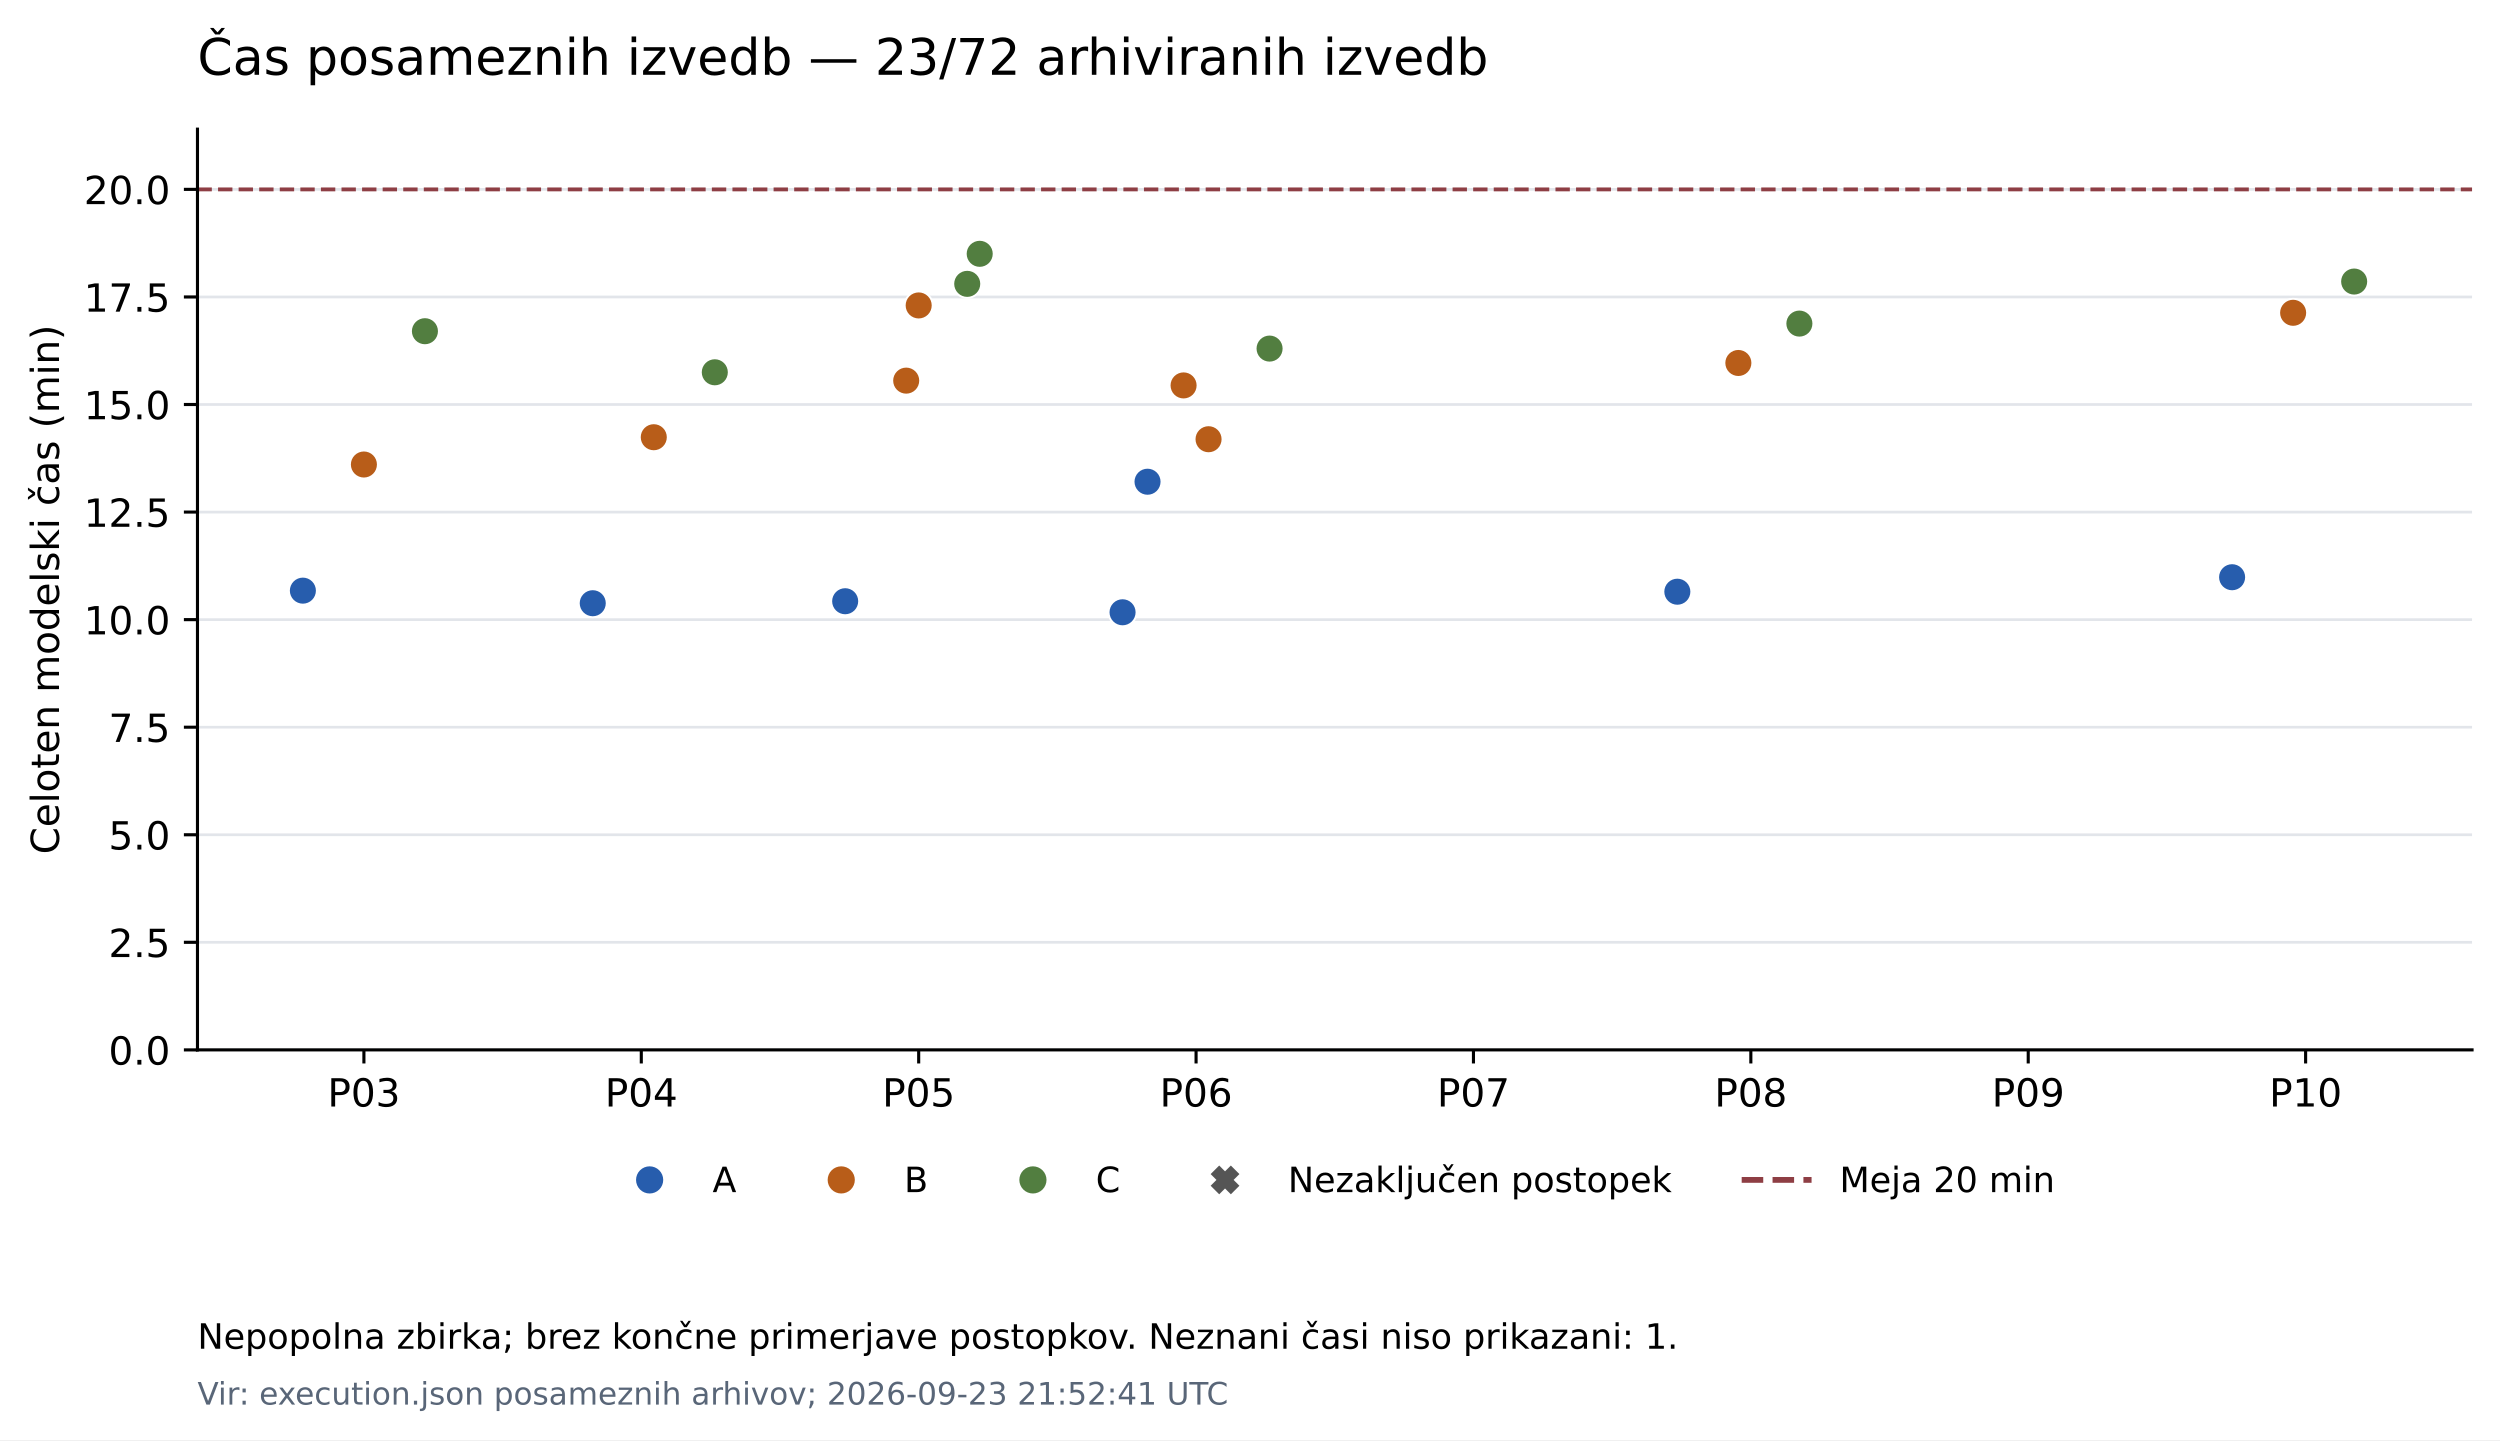
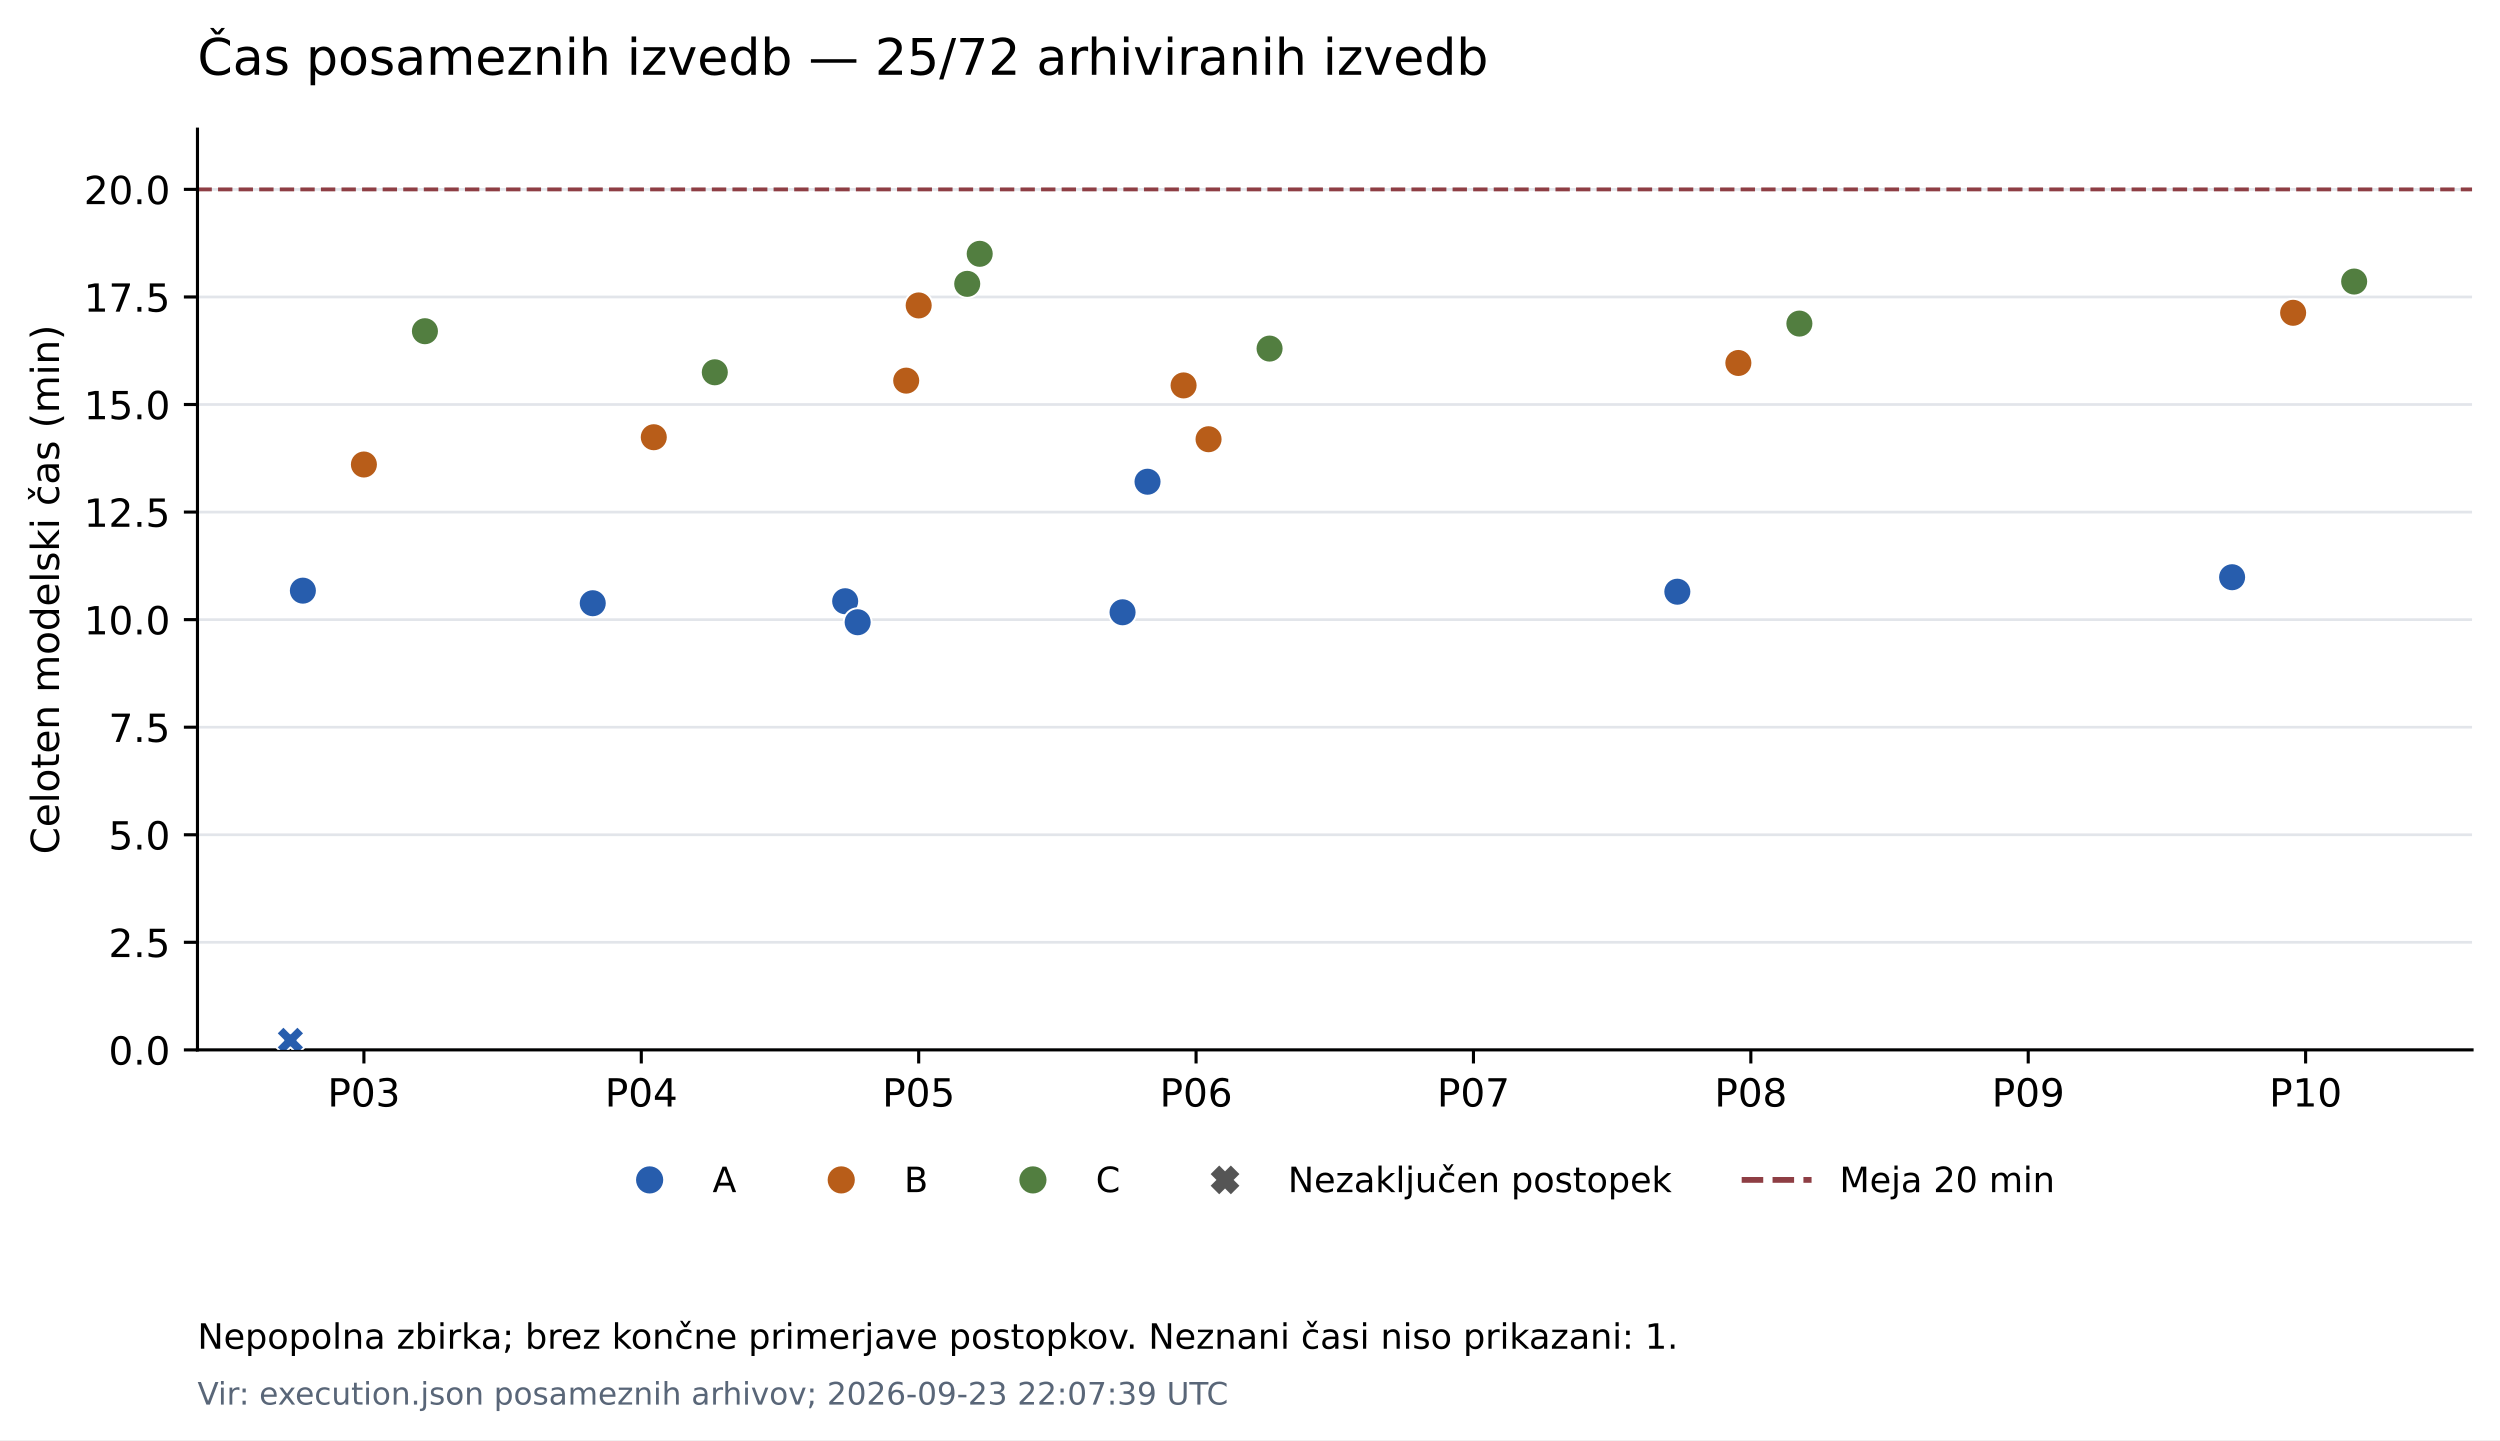
<svg xmlns="http://www.w3.org/2000/svg" xmlns:xlink="http://www.w3.org/1999/xlink" width="643.966pt" height="370.926pt" viewBox="0 0 643.966 370.926" version="1.1">
  <defs>
    <style type="text/css">*{stroke-linejoin: round; stroke-linecap: butt}</style>
  </defs>
  <g id="figure_1">
    <g id="patch_1">
      <path d="M 0 370.926  L 643.966 370.926  L 643.966 0  L 0 0  z " style="fill: #ffffff" />
    </g>
    <g id="axes_1">
      <g id="patch_2">
        <path d="M 50.866 270.436  L 636.766 270.436  L 636.766 33.268  L 50.866 33.268  z " style="fill: #ffffff" />
      </g>
      <g id="matplotlib.axis_1">
        <g id="xtick_1">
          <g id="line2d_1">
            <defs>
-               <path id="ma9c3356e9f" d="M 0 0  L 0 3.5  " style="stroke: #000000; stroke-width: 0.8" />
+               <path id="ma1b809de87" d="M 0 0  L 0 3.5  " style="stroke: #000000; stroke-width: 0.8" />
            </defs>
            <g>
-               <use xlink:href="#ma9c3356e9f" x="93.737" y="270.436" style="stroke: #000000; stroke-width: 0.8" />
+               <use xlink:href="#ma1b809de87" x="93.737" y="270.436" style="stroke: #000000; stroke-width: 0.8" />
            </g>
          </g>
          <g id="text_1">
            <text style="font-size: 10px; font-family: 'DejaVu Sans'; text-anchor: middle" x="93.737" y="285.033" transform="rotate(-0 93.73714 285.0333)">P03</text>
          </g>
        </g>
        <g id="xtick_2">
          <g id="line2d_2">
            <g>
-               <use xlink:href="#ma9c3356e9f" x="165.188" y="270.436" style="stroke: #000000; stroke-width: 0.8" />
+               <use xlink:href="#ma1b809de87" x="165.188" y="270.436" style="stroke: #000000; stroke-width: 0.8" />
            </g>
          </g>
          <g id="text_2">
            <text style="font-size: 10px; font-family: 'DejaVu Sans'; text-anchor: middle" x="165.188" y="285.033" transform="rotate(-0 165.1884 285.0333)">P04</text>
          </g>
        </g>
        <g id="xtick_3">
          <g id="line2d_3">
            <g>
-               <use xlink:href="#ma9c3356e9f" x="236.64" y="270.436" style="stroke: #000000; stroke-width: 0.8" />
+               <use xlink:href="#ma1b809de87" x="236.64" y="270.436" style="stroke: #000000; stroke-width: 0.8" />
            </g>
          </g>
          <g id="text_3">
            <text style="font-size: 10px; font-family: 'DejaVu Sans'; text-anchor: middle" x="236.64" y="285.033" transform="rotate(-0 236.6396 285.0333)">P05</text>
          </g>
        </g>
        <g id="xtick_4">
          <g id="line2d_4">
            <g>
-               <use xlink:href="#ma9c3356e9f" x="308.091" y="270.436" style="stroke: #000000; stroke-width: 0.8" />
+               <use xlink:href="#ma1b809de87" x="308.091" y="270.436" style="stroke: #000000; stroke-width: 0.8" />
            </g>
          </g>
          <g id="text_4">
            <text style="font-size: 10px; font-family: 'DejaVu Sans'; text-anchor: middle" x="308.091" y="285.033" transform="rotate(-0 308.0908 285.0333)">P06</text>
          </g>
        </g>
        <g id="xtick_5">
          <g id="line2d_5">
            <g>
-               <use xlink:href="#ma9c3356e9f" x="379.542" y="270.436" style="stroke: #000000; stroke-width: 0.8" />
+               <use xlink:href="#ma1b809de87" x="379.542" y="270.436" style="stroke: #000000; stroke-width: 0.8" />
            </g>
          </g>
          <g id="text_5">
            <text style="font-size: 10px; font-family: 'DejaVu Sans'; text-anchor: middle" x="379.542" y="285.033" transform="rotate(-0 379.542 285.0333)">P07</text>
          </g>
        </g>
        <g id="xtick_6">
          <g id="line2d_6">
            <g>
-               <use xlink:href="#ma9c3356e9f" x="450.993" y="270.436" style="stroke: #000000; stroke-width: 0.8" />
+               <use xlink:href="#ma1b809de87" x="450.993" y="270.436" style="stroke: #000000; stroke-width: 0.8" />
            </g>
          </g>
          <g id="text_6">
            <text style="font-size: 10px; font-family: 'DejaVu Sans'; text-anchor: middle" x="450.993" y="285.033" transform="rotate(-0 450.9932 285.0333)">P08</text>
          </g>
        </g>
        <g id="xtick_7">
          <g id="line2d_7">
            <g>
-               <use xlink:href="#ma9c3356e9f" x="522.444" y="270.436" style="stroke: #000000; stroke-width: 0.8" />
+               <use xlink:href="#ma1b809de87" x="522.444" y="270.436" style="stroke: #000000; stroke-width: 0.8" />
            </g>
          </g>
          <g id="text_7">
            <text style="font-size: 10px; font-family: 'DejaVu Sans'; text-anchor: middle" x="522.444" y="285.033" transform="rotate(-0 522.4445 285.0333)">P09</text>
          </g>
        </g>
        <g id="xtick_8">
          <g id="line2d_8">
            <g>
-               <use xlink:href="#ma9c3356e9f" x="593.896" y="270.436" style="stroke: #000000; stroke-width: 0.8" />
+               <use xlink:href="#ma1b809de87" x="593.896" y="270.436" style="stroke: #000000; stroke-width: 0.8" />
            </g>
          </g>
          <g id="text_8">
            <text style="font-size: 10px; font-family: 'DejaVu Sans'; text-anchor: middle" x="593.896" y="285.033" transform="rotate(-0 593.8957 285.0333)">P10</text>
          </g>
        </g>
      </g>
      <g id="matplotlib.axis_2">
        <g id="ytick_1">
          <g id="line2d_9">
-             <path d="M 50.866 270.436  L 636.766 270.436  " clip-path="url(#pc2c8b26296)" style="fill: none; stroke: #e2e5ea; stroke-width: 0.7; stroke-linecap: square" />
+             <path d="M 50.866 270.436  L 636.766 270.436  " clip-path="url(#pe8b8aa6394)" style="fill: none; stroke: #e2e5ea; stroke-width: 0.7; stroke-linecap: square" />
          </g>
          <g id="line2d_10">
            <defs>
-               <path id="m876205aa17" d="M 0 0  L -3.5 0  " style="stroke: #000000; stroke-width: 0.8" />
+               <path id="m5336d56a86" d="M 0 0  L -3.5 0  " style="stroke: #000000; stroke-width: 0.8" />
            </defs>
            <g>
-               <use xlink:href="#m876205aa17" x="50.866" y="270.436" style="stroke: #000000; stroke-width: 0.8" />
+               <use xlink:href="#m5336d56a86" x="50.866" y="270.436" style="stroke: #000000; stroke-width: 0.8" />
            </g>
          </g>
          <g id="text_9">
            <text style="font-size: 10px; font-family: 'DejaVu Sans'; text-anchor: end" x="43.866" y="274.234" transform="rotate(-0 43.86641 274.2345)">0.0</text>
          </g>
        </g>
        <g id="ytick_2">
          <g id="line2d_11">
-             <path d="M 50.866 242.729  L 636.766 242.729  " clip-path="url(#pc2c8b26296)" style="fill: none; stroke: #e2e5ea; stroke-width: 0.7; stroke-linecap: square" />
+             <path d="M 50.866 242.729  L 636.766 242.729  " clip-path="url(#pe8b8aa6394)" style="fill: none; stroke: #e2e5ea; stroke-width: 0.7; stroke-linecap: square" />
          </g>
          <g id="line2d_12">
            <g>
-               <use xlink:href="#m876205aa17" x="50.866" y="242.729" style="stroke: #000000; stroke-width: 0.8" />
+               <use xlink:href="#m5336d56a86" x="50.866" y="242.729" style="stroke: #000000; stroke-width: 0.8" />
            </g>
          </g>
          <g id="text_10">
            <text style="font-size: 10px; font-family: 'DejaVu Sans'; text-anchor: end" x="43.866" y="246.528" transform="rotate(-0 43.86641 246.5279)">2.5</text>
          </g>
        </g>
        <g id="ytick_3">
          <g id="line2d_13">
-             <path d="M 50.866 215.023  L 636.766 215.023  " clip-path="url(#pc2c8b26296)" style="fill: none; stroke: #e2e5ea; stroke-width: 0.7; stroke-linecap: square" />
+             <path d="M 50.866 215.023  L 636.766 215.023  " clip-path="url(#pe8b8aa6394)" style="fill: none; stroke: #e2e5ea; stroke-width: 0.7; stroke-linecap: square" />
          </g>
          <g id="line2d_14">
            <g>
-               <use xlink:href="#m876205aa17" x="50.866" y="215.023" style="stroke: #000000; stroke-width: 0.8" />
+               <use xlink:href="#m5336d56a86" x="50.866" y="215.023" style="stroke: #000000; stroke-width: 0.8" />
            </g>
          </g>
          <g id="text_11">
            <text style="font-size: 10px; font-family: 'DejaVu Sans'; text-anchor: end" x="43.866" y="218.821" transform="rotate(-0 43.86641 218.8214)">5.0</text>
          </g>
        </g>
        <g id="ytick_4">
          <g id="line2d_15">
-             <path d="M 50.866 187.316  L 636.766 187.316  " clip-path="url(#pc2c8b26296)" style="fill: none; stroke: #e2e5ea; stroke-width: 0.7; stroke-linecap: square" />
+             <path d="M 50.866 187.316  L 636.766 187.316  " clip-path="url(#pe8b8aa6394)" style="fill: none; stroke: #e2e5ea; stroke-width: 0.7; stroke-linecap: square" />
          </g>
          <g id="line2d_16">
            <g>
-               <use xlink:href="#m876205aa17" x="50.866" y="187.316" style="stroke: #000000; stroke-width: 0.8" />
+               <use xlink:href="#m5336d56a86" x="50.866" y="187.316" style="stroke: #000000; stroke-width: 0.8" />
            </g>
          </g>
          <g id="text_12">
            <text style="font-size: 10px; font-family: 'DejaVu Sans'; text-anchor: end" x="43.866" y="191.115" transform="rotate(-0 43.86641 191.1149)">7.5</text>
          </g>
        </g>
        <g id="ytick_5">
          <g id="line2d_17">
-             <path d="M 50.866 159.609  L 636.766 159.609  " clip-path="url(#pc2c8b26296)" style="fill: none; stroke: #e2e5ea; stroke-width: 0.7; stroke-linecap: square" />
+             <path d="M 50.866 159.609  L 636.766 159.609  " clip-path="url(#pe8b8aa6394)" style="fill: none; stroke: #e2e5ea; stroke-width: 0.7; stroke-linecap: square" />
          </g>
          <g id="line2d_18">
            <g>
-               <use xlink:href="#m876205aa17" x="50.866" y="159.609" style="stroke: #000000; stroke-width: 0.8" />
+               <use xlink:href="#m5336d56a86" x="50.866" y="159.609" style="stroke: #000000; stroke-width: 0.8" />
            </g>
          </g>
          <g id="text_13">
            <text style="font-size: 10px; font-family: 'DejaVu Sans'; text-anchor: end" x="43.866" y="163.408" transform="rotate(-0 43.86641 163.4083)">10.0</text>
          </g>
        </g>
        <g id="ytick_6">
          <g id="line2d_19">
-             <path d="M 50.866 131.903  L 636.766 131.903  " clip-path="url(#pc2c8b26296)" style="fill: none; stroke: #e2e5ea; stroke-width: 0.7; stroke-linecap: square" />
+             <path d="M 50.866 131.903  L 636.766 131.903  " clip-path="url(#pe8b8aa6394)" style="fill: none; stroke: #e2e5ea; stroke-width: 0.7; stroke-linecap: square" />
          </g>
          <g id="line2d_20">
            <g>
-               <use xlink:href="#m876205aa17" x="50.866" y="131.903" style="stroke: #000000; stroke-width: 0.8" />
+               <use xlink:href="#m5336d56a86" x="50.866" y="131.903" style="stroke: #000000; stroke-width: 0.8" />
            </g>
          </g>
          <g id="text_14">
            <text style="font-size: 10px; font-family: 'DejaVu Sans'; text-anchor: end" x="43.866" y="135.702" transform="rotate(-0 43.86641 135.7018)">12.5</text>
          </g>
        </g>
        <g id="ytick_7">
          <g id="line2d_21">
-             <path d="M 50.866 104.196  L 636.766 104.196  " clip-path="url(#pc2c8b26296)" style="fill: none; stroke: #e2e5ea; stroke-width: 0.7; stroke-linecap: square" />
+             <path d="M 50.866 104.196  L 636.766 104.196  " clip-path="url(#pe8b8aa6394)" style="fill: none; stroke: #e2e5ea; stroke-width: 0.7; stroke-linecap: square" />
          </g>
          <g id="line2d_22">
            <g>
-               <use xlink:href="#m876205aa17" x="50.866" y="104.196" style="stroke: #000000; stroke-width: 0.8" />
+               <use xlink:href="#m5336d56a86" x="50.866" y="104.196" style="stroke: #000000; stroke-width: 0.8" />
            </g>
          </g>
          <g id="text_15">
            <text style="font-size: 10px; font-family: 'DejaVu Sans'; text-anchor: end" x="43.866" y="107.995" transform="rotate(-0 43.86641 107.9952)">15.0</text>
          </g>
        </g>
        <g id="ytick_8">
          <g id="line2d_23">
-             <path d="M 50.866 76.49  L 636.766 76.49  " clip-path="url(#pc2c8b26296)" style="fill: none; stroke: #e2e5ea; stroke-width: 0.7; stroke-linecap: square" />
+             <path d="M 50.866 76.49  L 636.766 76.49  " clip-path="url(#pe8b8aa6394)" style="fill: none; stroke: #e2e5ea; stroke-width: 0.7; stroke-linecap: square" />
          </g>
          <g id="line2d_24">
            <g>
-               <use xlink:href="#m876205aa17" x="50.866" y="76.49" style="stroke: #000000; stroke-width: 0.8" />
+               <use xlink:href="#m5336d56a86" x="50.866" y="76.49" style="stroke: #000000; stroke-width: 0.8" />
            </g>
          </g>
          <g id="text_16">
            <text style="font-size: 10px; font-family: 'DejaVu Sans'; text-anchor: end" x="43.866" y="80.289" transform="rotate(-0 43.86641 80.28869)">17.5</text>
          </g>
        </g>
        <g id="ytick_9">
          <g id="line2d_25">
-             <path d="M 50.866 48.783  L 636.766 48.783  " clip-path="url(#pc2c8b26296)" style="fill: none; stroke: #e2e5ea; stroke-width: 0.7; stroke-linecap: square" />
+             <path d="M 50.866 48.783  L 636.766 48.783  " clip-path="url(#pe8b8aa6394)" style="fill: none; stroke: #e2e5ea; stroke-width: 0.7; stroke-linecap: square" />
          </g>
          <g id="line2d_26">
            <g>
-               <use xlink:href="#m876205aa17" x="50.866" y="48.783" style="stroke: #000000; stroke-width: 0.8" />
+               <use xlink:href="#m5336d56a86" x="50.866" y="48.783" style="stroke: #000000; stroke-width: 0.8" />
            </g>
          </g>
          <g id="text_17">
            <text style="font-size: 10px; font-family: 'DejaVu Sans'; text-anchor: end" x="43.866" y="52.582" transform="rotate(-0 43.86641 52.58215)">20.0</text>
          </g>
        </g>
        <g id="text_18">
          <text style="font-size: 10px; font-family: 'DejaVu Sans'; text-anchor: middle" x="15.198" y="151.852" transform="rotate(-90 15.19844 151.8517)">Celoten modelski čas (min)</text>
        </g>
      </g>
      <g id="line2d_27">
-         <path d="M 50.866 48.783  L 636.766 48.783  " clip-path="url(#pc2c8b26296)" style="fill: none; stroke-dasharray: 3.7,1.6; stroke-dashoffset: 0; stroke: #8e3e44" />
+         <path d="M 50.866 48.783  L 636.766 48.783  " clip-path="url(#pe8b8aa6394)" style="fill: none; stroke-dasharray: 3.7,1.6; stroke-dashoffset: 0; stroke: #8e3e44" />
      </g>
      <g id="patch_3">
        <path d="M 50.866 270.436  L 50.866 33.268  " style="fill: none; stroke: #000000; stroke-width: 0.8; stroke-linejoin: miter; stroke-linecap: square" />
      </g>
      <g id="patch_4">
        <path d="M 50.866 270.436  L 636.766 270.436  " style="fill: none; stroke: #000000; stroke-width: 0.8; stroke-linejoin: miter; stroke-linecap: square" />
      </g>
      <g id="PathCollection_1">
        <defs>
-           <path id="mcc33240bc4" d="M 0 3.606  C 0.956 3.606 1.873 3.226 2.55 2.55  C 3.226 1.873 3.606 0.956 3.606 0  C 3.606 -0.956 3.226 -1.873 2.55 -2.55  C 1.873 -3.226 0.956 -3.606 0 -3.606  C -0.956 -3.606 -1.873 -3.226 -2.55 -2.55  C -3.226 -1.873 -3.606 -0.956 -3.606 0  C -3.606 0.956 -3.226 1.873 -2.55 2.55  C -1.873 3.226 -0.956 3.606 0 3.606  z " style="stroke: #ffffff; stroke-width: 0.5" />
+           <path id="m0aeb5baab5" d="M 0 3.606  C 0.956 3.606 1.873 3.226 2.55 2.55  C 3.226 1.873 3.606 0.956 3.606 0  C 3.606 -0.956 3.226 -1.873 2.55 -2.55  C 1.873 -3.226 0.956 -3.606 0 -3.606  C -0.956 -3.606 -1.873 -3.226 -2.55 -2.55  C -3.226 -1.873 -3.606 -0.956 -3.606 0  C -3.606 0.956 -3.226 1.873 -2.55 2.55  C -1.873 3.226 -0.956 3.606 0 3.606  z " style="stroke: #ffffff; stroke-width: 0.5" />
        </defs>
-         <g clip-path="url(#pc2c8b26296)">
-           <use xlink:href="#mcc33240bc4" x="217.705" y="154.869" style="fill: #275dad; stroke: #ffffff; stroke-width: 0.5" />
+         <g clip-path="url(#pe8b8aa6394)">
+           <use xlink:href="#m0aeb5baab5" x="217.705" y="154.869" style="fill: #275dad; stroke: #ffffff; stroke-width: 0.5" />
        </g>
      </g>
      <g id="PathCollection_2">
        <defs>
-           <path id="ma713068c1e" d="M 0 3.606  C 0.956 3.606 1.873 3.226 2.55 2.55  C 3.226 1.873 3.606 0.956 3.606 0  C 3.606 -0.956 3.226 -1.873 2.55 -2.55  C 1.873 -3.226 0.956 -3.606 0 -3.606  C -0.956 -3.606 -1.873 -3.226 -2.55 -2.55  C -3.226 -1.873 -3.606 -0.956 -3.606 0  C -3.606 0.956 -3.226 1.873 -2.55 2.55  C -1.873 3.226 -0.956 3.606 0 3.606  z " style="stroke: #ffffff; stroke-width: 0.5" />
+           <path id="m4e03be694d" d="M 0 3.606  C 0.956 3.606 1.873 3.226 2.55 2.55  C 3.226 1.873 3.606 0.956 3.606 0  C 3.606 -0.956 3.226 -1.873 2.55 -2.55  C 1.873 -3.226 0.956 -3.606 0 -3.606  C -0.956 -3.606 -1.873 -3.226 -2.55 -2.55  C -3.226 -1.873 -3.606 -0.956 -3.606 0  C -3.606 0.956 -3.226 1.873 -2.55 2.55  C -1.873 3.226 -0.956 3.606 0 3.606  z " style="stroke: #ffffff; stroke-width: 0.5" />
        </defs>
-         <g clip-path="url(#pc2c8b26296)">
-           <use xlink:href="#ma713068c1e" x="233.424" y="98.046" style="fill: #b85d19; stroke: #ffffff; stroke-width: 0.5" />
+         <g clip-path="url(#pe8b8aa6394)">
+           <use xlink:href="#m4e03be694d" x="233.424" y="98.046" style="fill: #b85d19; stroke: #ffffff; stroke-width: 0.5" />
        </g>
      </g>
      <g id="PathCollection_3">
        <defs>
-           <path id="m1e5d2b8ba0" d="M 0 3.606  C 0.956 3.606 1.873 3.226 2.55 2.55  C 3.226 1.873 3.606 0.956 3.606 0  C 3.606 -0.956 3.226 -1.873 2.55 -2.55  C 1.873 -3.226 0.956 -3.606 0 -3.606  C -0.956 -3.606 -1.873 -3.226 -2.55 -2.55  C -3.226 -1.873 -3.606 -0.956 -3.606 0  C -3.606 0.956 -3.226 1.873 -2.55 2.55  C -1.873 3.226 -0.956 3.606 0 3.606  z " style="stroke: #ffffff; stroke-width: 0.5" />
+           <path id="m72753fe4d7" d="M 0 3.606  C 0.956 3.606 1.873 3.226 2.55 2.55  C 3.226 1.873 3.606 0.956 3.606 0  C 3.606 -0.956 3.226 -1.873 2.55 -2.55  C 1.873 -3.226 0.956 -3.606 0 -3.606  C -0.956 -3.606 -1.873 -3.226 -2.55 -2.55  C -3.226 -1.873 -3.606 -0.956 -3.606 0  C -3.606 0.956 -3.226 1.873 -2.55 2.55  C -1.873 3.226 -0.956 3.606 0 3.606  z " style="stroke: #ffffff; stroke-width: 0.5" />
        </defs>
-         <g clip-path="url(#pc2c8b26296)">
-           <use xlink:href="#m1e5d2b8ba0" x="249.144" y="73.116" style="fill: #527e40; stroke: #ffffff; stroke-width: 0.5" />
+         <g clip-path="url(#pe8b8aa6394)">
+           <use xlink:href="#m72753fe4d7" x="249.144" y="73.116" style="fill: #527e40; stroke: #ffffff; stroke-width: 0.5" />
        </g>
      </g>
      <g id="PathCollection_4">
-         <g clip-path="url(#pc2c8b26296)">
-           <use xlink:href="#mcc33240bc4" x="574.961" y="148.685" style="fill: #275dad; stroke: #ffffff; stroke-width: 0.5" />
+         <g clip-path="url(#pe8b8aa6394)">
+           <use xlink:href="#m0aeb5baab5" x="574.961" y="148.685" style="fill: #275dad; stroke: #ffffff; stroke-width: 0.5" />
        </g>
      </g>
      <g id="PathCollection_5">
-         <g clip-path="url(#pc2c8b26296)">
-           <use xlink:href="#m1e5d2b8ba0" x="606.4" y="72.522" style="fill: #527e40; stroke: #ffffff; stroke-width: 0.5" />
+         <g clip-path="url(#pe8b8aa6394)">
+           <use xlink:href="#m72753fe4d7" x="606.4" y="72.522" style="fill: #527e40; stroke: #ffffff; stroke-width: 0.5" />
        </g>
      </g>
      <g id="PathCollection_6">
-         <g clip-path="url(#pc2c8b26296)">
-           <use xlink:href="#ma713068c1e" x="590.68" y="80.573" style="fill: #b85d19; stroke: #ffffff; stroke-width: 0.5" />
+         <g clip-path="url(#pe8b8aa6394)">
+           <use xlink:href="#m4e03be694d" x="590.68" y="80.573" style="fill: #b85d19; stroke: #ffffff; stroke-width: 0.5" />
        </g>
      </g>
      <g id="PathCollection_7">
-         <g clip-path="url(#pc2c8b26296)">
-           <use xlink:href="#mcc33240bc4" x="289.156" y="157.714" style="fill: #275dad; stroke: #ffffff; stroke-width: 0.5" />
+         <g clip-path="url(#pe8b8aa6394)">
+           <use xlink:href="#m0aeb5baab5" x="289.156" y="157.714" style="fill: #275dad; stroke: #ffffff; stroke-width: 0.5" />
        </g>
      </g>
      <g id="PathCollection_8">
-         <g clip-path="url(#pc2c8b26296)">
-           <use xlink:href="#ma713068c1e" x="304.875" y="99.278" style="fill: #b85d19; stroke: #ffffff; stroke-width: 0.5" />
+         <g clip-path="url(#pe8b8aa6394)">
+           <use xlink:href="#m4e03be694d" x="304.875" y="99.278" style="fill: #b85d19; stroke: #ffffff; stroke-width: 0.5" />
        </g>
      </g>
      <g id="PathCollection_9">
-         <g clip-path="url(#pc2c8b26296)">
-           <use xlink:href="#mcc33240bc4" x="432.059" y="152.417" style="fill: #275dad; stroke: #ffffff; stroke-width: 0.5" />
+         <g clip-path="url(#pe8b8aa6394)">
+           <use xlink:href="#m0aeb5baab5" x="432.059" y="152.417" style="fill: #275dad; stroke: #ffffff; stroke-width: 0.5" />
        </g>
      </g>
      <g id="PathCollection_10">
-         <g clip-path="url(#pc2c8b26296)">
-           <use xlink:href="#m1e5d2b8ba0" x="463.497" y="83.352" style="fill: #527e40; stroke: #ffffff; stroke-width: 0.5" />
+         <g clip-path="url(#pe8b8aa6394)">
+           <use xlink:href="#m72753fe4d7" x="463.497" y="83.352" style="fill: #527e40; stroke: #ffffff; stroke-width: 0.5" />
        </g>
      </g>
      <g id="PathCollection_11">
-         <g clip-path="url(#pc2c8b26296)">
-           <use xlink:href="#ma713068c1e" x="447.778" y="93.498" style="fill: #b85d19; stroke: #ffffff; stroke-width: 0.5" />
+         <g clip-path="url(#pe8b8aa6394)">
+           <use xlink:href="#m4e03be694d" x="447.778" y="93.498" style="fill: #b85d19; stroke: #ffffff; stroke-width: 0.5" />
        </g>
      </g>
      <g id="PathCollection_12">
-         <g clip-path="url(#pc2c8b26296)">
-           <use xlink:href="#ma713068c1e" x="93.737" y="119.651" style="fill: #b85d19; stroke: #ffffff; stroke-width: 0.5" />
+         <g clip-path="url(#pe8b8aa6394)">
+           <use xlink:href="#m4e03be694d" x="93.737" y="119.651" style="fill: #b85d19; stroke: #ffffff; stroke-width: 0.5" />
        </g>
      </g>
      <g id="PathCollection_13">
-         <g clip-path="url(#pc2c8b26296)">
-           <use xlink:href="#m1e5d2b8ba0" x="109.456" y="85.315" style="fill: #527e40; stroke: #ffffff; stroke-width: 0.5" />
+         <g clip-path="url(#pe8b8aa6394)">
+           <use xlink:href="#m72753fe4d7" x="109.456" y="85.315" style="fill: #527e40; stroke: #ffffff; stroke-width: 0.5" />
        </g>
      </g>
      <g id="PathCollection_14">
-         <g clip-path="url(#pc2c8b26296)">
-           <use xlink:href="#mcc33240bc4" x="78.018" y="152.143" style="fill: #275dad; stroke: #ffffff; stroke-width: 0.5" />
+         <g clip-path="url(#pe8b8aa6394)">
+           <use xlink:href="#m0aeb5baab5" x="78.018" y="152.143" style="fill: #275dad; stroke: #ffffff; stroke-width: 0.5" />
        </g>
      </g>
      <g id="PathCollection_15">
-         <g clip-path="url(#pc2c8b26296)">
-           <use xlink:href="#ma713068c1e" x="311.306" y="113.139" style="fill: #b85d19; stroke: #ffffff; stroke-width: 0.5" />
+         <g clip-path="url(#pe8b8aa6394)">
+           <use xlink:href="#m4e03be694d" x="311.306" y="113.139" style="fill: #b85d19; stroke: #ffffff; stroke-width: 0.5" />
        </g>
      </g>
      <g id="PathCollection_16">
-         <g clip-path="url(#pc2c8b26296)">
-           <use xlink:href="#mcc33240bc4" x="295.587" y="124.086" style="fill: #275dad; stroke: #ffffff; stroke-width: 0.5" />
+         <g clip-path="url(#pe8b8aa6394)">
+           <use xlink:href="#m0aeb5baab5" x="295.587" y="124.086" style="fill: #275dad; stroke: #ffffff; stroke-width: 0.5" />
        </g>
      </g>
      <g id="PathCollection_17">
-         <g clip-path="url(#pc2c8b26296)">
-           <use xlink:href="#m1e5d2b8ba0" x="327.025" y="89.791" style="fill: #527e40; stroke: #ffffff; stroke-width: 0.5" />
+         <g clip-path="url(#pe8b8aa6394)">
+           <use xlink:href="#m72753fe4d7" x="327.025" y="89.791" style="fill: #527e40; stroke: #ffffff; stroke-width: 0.5" />
        </g>
      </g>
      <g id="PathCollection_18">
-         <g clip-path="url(#pc2c8b26296)">
-           <use xlink:href="#ma713068c1e" x="168.404" y="112.622" style="fill: #b85d19; stroke: #ffffff; stroke-width: 0.5" />
+         <g clip-path="url(#pe8b8aa6394)">
+           <use xlink:href="#m4e03be694d" x="168.404" y="112.622" style="fill: #b85d19; stroke: #ffffff; stroke-width: 0.5" />
        </g>
      </g>
      <g id="PathCollection_19">
-         <g clip-path="url(#pc2c8b26296)">
-           <use xlink:href="#mcc33240bc4" x="152.684" y="155.382" style="fill: #275dad; stroke: #ffffff; stroke-width: 0.5" />
+         <g clip-path="url(#pe8b8aa6394)">
+           <use xlink:href="#m0aeb5baab5" x="152.684" y="155.382" style="fill: #275dad; stroke: #ffffff; stroke-width: 0.5" />
        </g>
      </g>
      <g id="PathCollection_20">
-         <g clip-path="url(#pc2c8b26296)">
-           <use xlink:href="#m1e5d2b8ba0" x="184.123" y="95.896" style="fill: #527e40; stroke: #ffffff; stroke-width: 0.5" />
+         <g clip-path="url(#pe8b8aa6394)">
+           <use xlink:href="#m72753fe4d7" x="184.123" y="95.896" style="fill: #527e40; stroke: #ffffff; stroke-width: 0.5" />
        </g>
      </g>
      <g id="PathCollection_21">
-         <g clip-path="url(#pc2c8b26296)">
-           <use xlink:href="#ma713068c1e" x="236.64" y="78.676" style="fill: #b85d19; stroke: #ffffff; stroke-width: 0.5" />
+         <g clip-path="url(#pe8b8aa6394)">
+           <use xlink:href="#m4e03be694d" x="236.64" y="78.676" style="fill: #b85d19; stroke: #ffffff; stroke-width: 0.5" />
        </g>
      </g>
      <g id="PathCollection_22">
-         <g clip-path="url(#pc2c8b26296)">
-           <use xlink:href="#m1e5d2b8ba0" x="252.359" y="65.379" style="fill: #527e40; stroke: #ffffff; stroke-width: 0.5" />
+         <g clip-path="url(#pe8b8aa6394)">
+           <use xlink:href="#m72753fe4d7" x="252.359" y="65.379" style="fill: #527e40; stroke: #ffffff; stroke-width: 0.5" />
+         </g>
+       </g>
+       <g id="PathCollection_23">
+         <g clip-path="url(#pe8b8aa6394)">
+           <use xlink:href="#m0aeb5baab5" x="220.92" y="160.28" style="fill: #275dad; stroke: #ffffff; stroke-width: 0.5" />
+         </g>
+       </g>
+       <g id="PathCollection_24">
+         <defs>
+           <path id="m683867b3be" d="M -1.803 3.606  L 0 1.803  L 1.803 3.606  L 3.606 1.803  L 1.803 0  L 3.606 -1.803  L 1.803 -3.606  L 0 -1.803  L -1.803 -3.606  L -3.606 -1.803  L -1.803 0  L -3.606 1.803  z " style="stroke: #ffffff; stroke-width: 0.5" />
+         </defs>
+         <g clip-path="url(#pe8b8aa6394)">
+           <use xlink:href="#m683867b3be" x="74.803" y="267.98" style="fill: #275dad; stroke: #ffffff; stroke-width: 0.5" />
        </g>
      </g>
      <g id="text_19">
-         <text style="font-size: 13px; font-family: 'DejaVu Sans'; text-anchor: start" x="50.866" y="19.268" transform="rotate(-0 50.86641 19.26766)">Čas posameznih izvedb — 23/72 arhiviranih izvedb</text>
+         <text style="font-size: 13px; font-family: 'DejaVu Sans'; text-anchor: start" x="50.866" y="19.268" transform="rotate(-0 50.86641 19.26766)">Čas posameznih izvedb — 25/72 arhiviranih izvedb</text>
      </g>
      <g id="legend_1">
        <g id="line2d_28">
          <defs>
-             <path id="m392215f7ee" d="M 0 3  C 0.796 3 1.559 2.684 2.121 2.121  C 2.684 1.559 3 0.796 3 0  C 3 -0.796 2.684 -1.559 2.121 -2.121  C 1.559 -2.684 0.796 -3 0 -3  C -0.796 -3 -1.559 -2.684 -2.121 -2.121  C -2.684 -1.559 -3 -0.796 -3 0  C -3 0.796 -2.684 1.559 -2.121 2.121  C -1.559 2.684 -0.796 3 0 3  z " style="stroke: #275dad" />
+             <path id="mb38dc29db7" d="M 0 3  C 0.796 3 1.559 2.684 2.121 2.121  C 2.684 1.559 3 0.796 3 0  C 3 -0.796 2.684 -1.559 2.121 -2.121  C 1.559 -2.684 0.796 -3 0 -3  C -0.796 -3 -1.559 -2.684 -2.121 -2.121  C -2.684 -1.559 -3 -0.796 -3 0  C -3 0.796 -2.684 1.559 -2.121 2.121  C -1.559 2.684 -0.796 3 0 3  z " style="stroke: #275dad" />
          </defs>
          <g>
-             <use xlink:href="#m392215f7ee" x="167.336" y="303.929" style="fill: #275dad; stroke: #275dad" />
+             <use xlink:href="#mb38dc29db7" x="167.336" y="303.929" style="fill: #275dad; stroke: #275dad" />
          </g>
        </g>
        <g id="text_20">
          <text style="font-size: 9px; font-family: 'DejaVu Sans'; text-anchor: start" x="183.536" y="307.079" transform="rotate(-0 183.5355 307.0794)">A</text>
        </g>
        <g id="line2d_29">
          <defs>
-             <path id="m106fe97a0a" d="M 0 3  C 0.796 3 1.559 2.684 2.121 2.121  C 2.684 1.559 3 0.796 3 0  C 3 -0.796 2.684 -1.559 2.121 -2.121  C 1.559 -2.684 0.796 -3 0 -3  C -0.796 -3 -1.559 -2.684 -2.121 -2.121  C -2.684 -1.559 -3 -0.796 -3 0  C -3 0.796 -2.684 1.559 -2.121 2.121  C -1.559 2.684 -0.796 3 0 3  z " style="stroke: #b85d19" />
+             <path id="mdb72ed3ab2" d="M 0 3  C 0.796 3 1.559 2.684 2.121 2.121  C 2.684 1.559 3 0.796 3 0  C 3 -0.796 2.684 -1.559 2.121 -2.121  C 1.559 -2.684 0.796 -3 0 -3  C -0.796 -3 -1.559 -2.684 -2.121 -2.121  C -2.684 -1.559 -3 -0.796 -3 0  C -3 0.796 -2.684 1.559 -2.121 2.121  C -1.559 2.684 -0.796 3 0 3  z " style="stroke: #b85d19" />
          </defs>
          <g>
-             <use xlink:href="#m106fe97a0a" x="216.692" y="303.929" style="fill: #b85d19; stroke: #b85d19" />
+             <use xlink:href="#mdb72ed3ab2" x="216.692" y="303.929" style="fill: #b85d19; stroke: #b85d19" />
          </g>
        </g>
        <g id="text_21">
          <text style="font-size: 9px; font-family: 'DejaVu Sans'; text-anchor: start" x="232.892" y="307.079" transform="rotate(-0 232.8921 307.0794)">B</text>
        </g>
        <g id="line2d_30">
          <defs>
-             <path id="m0e00a1d544" d="M 0 3  C 0.796 3 1.559 2.684 2.121 2.121  C 2.684 1.559 3 0.796 3 0  C 3 -0.796 2.684 -1.559 2.121 -2.121  C 1.559 -2.684 0.796 -3 0 -3  C -0.796 -3 -1.559 -2.684 -2.121 -2.121  C -2.684 -1.559 -3 -0.796 -3 0  C -3 0.796 -2.684 1.559 -2.121 2.121  C -1.559 2.684 -0.796 3 0 3  z " style="stroke: #527e40" />
+             <path id="m22e868964d" d="M 0 3  C 0.796 3 1.559 2.684 2.121 2.121  C 2.684 1.559 3 0.796 3 0  C 3 -0.796 2.684 -1.559 2.121 -2.121  C 1.559 -2.684 0.796 -3 0 -3  C -0.796 -3 -1.559 -2.684 -2.121 -2.121  C -2.684 -1.559 -3 -0.796 -3 0  C -3 0.796 -2.684 1.559 -2.121 2.121  C -1.559 2.684 -0.796 3 0 3  z " style="stroke: #527e40" />
          </defs>
          <g>
-             <use xlink:href="#m0e00a1d544" x="266.067" y="303.929" style="fill: #527e40; stroke: #527e40" />
+             <use xlink:href="#m22e868964d" x="266.067" y="303.929" style="fill: #527e40; stroke: #527e40" />
          </g>
        </g>
        <g id="text_22">
          <text style="font-size: 9px; font-family: 'DejaVu Sans'; text-anchor: start" x="282.267" y="307.079" transform="rotate(-0 282.267 307.0794)">C</text>
        </g>
        <g id="line2d_31">
          <defs>
-             <path id="maa26b8c813" d="M -1.5 3  L 0 1.5  L 1.5 3  L 3 1.5  L 1.5 0  L 3 -1.5  L 1.5 -3  L 0 -1.5  L -1.5 -3  L -3 -1.5  L -1.5 0  L -3 1.5  z " style="stroke: #555555; stroke-linejoin: miter" />
+             <path id="m0859646056" d="M -1.5 3  L 0 1.5  L 1.5 3  L 3 1.5  L 1.5 0  L 3 -1.5  L 1.5 -3  L 0 -1.5  L -1.5 -3  L -3 -1.5  L -1.5 0  L -3 1.5  z " style="stroke: #555555; stroke-linejoin: miter" />
          </defs>
          <g>
-             <use xlink:href="#maa26b8c813" x="315.551" y="303.929" style="fill: #555555; stroke: #555555; stroke-linejoin: miter" />
+             <use xlink:href="#m0859646056" x="315.551" y="303.929" style="fill: #555555; stroke: #555555; stroke-linejoin: miter" />
          </g>
        </g>
        <g id="text_23">
          <text style="font-size: 9px; font-family: 'DejaVu Sans'; text-anchor: start" x="331.751" y="307.079" transform="rotate(-0 331.7515 307.0794)">Nezaključen postopek</text>
        </g>
        <g id="line2d_32">
          <path d="M 448.635 303.929  L 457.635 303.929  L 466.635 303.929  " style="fill: none; stroke-dasharray: 5.55,2.4; stroke-dashoffset: 0; stroke: #8e3e44; stroke-width: 1.5" />
        </g>
        <g id="text_24">
          <text style="font-size: 9px; font-family: 'DejaVu Sans'; text-anchor: start" x="473.835" y="307.079" transform="rotate(-0 473.8348 307.0794)">Meja 20 min</text>
        </g>
      </g>
    </g>
    <g id="text_25">
      <text style="font-size: 9px; font-family: 'DejaVu Sans'; text-anchor: start" x="50.866" y="347.418" transform="rotate(-0 50.86641 347.4181)">Nepopolna zbirka; brez končne primerjave postopkov. Neznani časi niso prikazani: 1.</text>
    </g>
    <g id="text_26">
-       <text style="font-size: 8px; font-family: 'DejaVu Sans'; text-anchor: start; fill: #596678" x="50.866" y="361.804" transform="rotate(-0 50.86641 361.8037)">Vir: execution.json posameznih arhivov; 2026-09-23 21:52:41 UTC</text>
+       <text style="font-size: 8px; font-family: 'DejaVu Sans'; text-anchor: start; fill: #596678" x="50.866" y="361.804" transform="rotate(-0 50.86641 361.8037)">Vir: execution.json posameznih arhivov; 2026-09-23 22:07:39 UTC</text>
    </g>
  </g>
  <defs>
-     <clipPath id="pc2c8b26296">
+     <clipPath id="pe8b8aa6394">
      <rect x="50.866" y="33.268" width="585.9" height="237.168" />
    </clipPath>
  </defs>
</svg>
